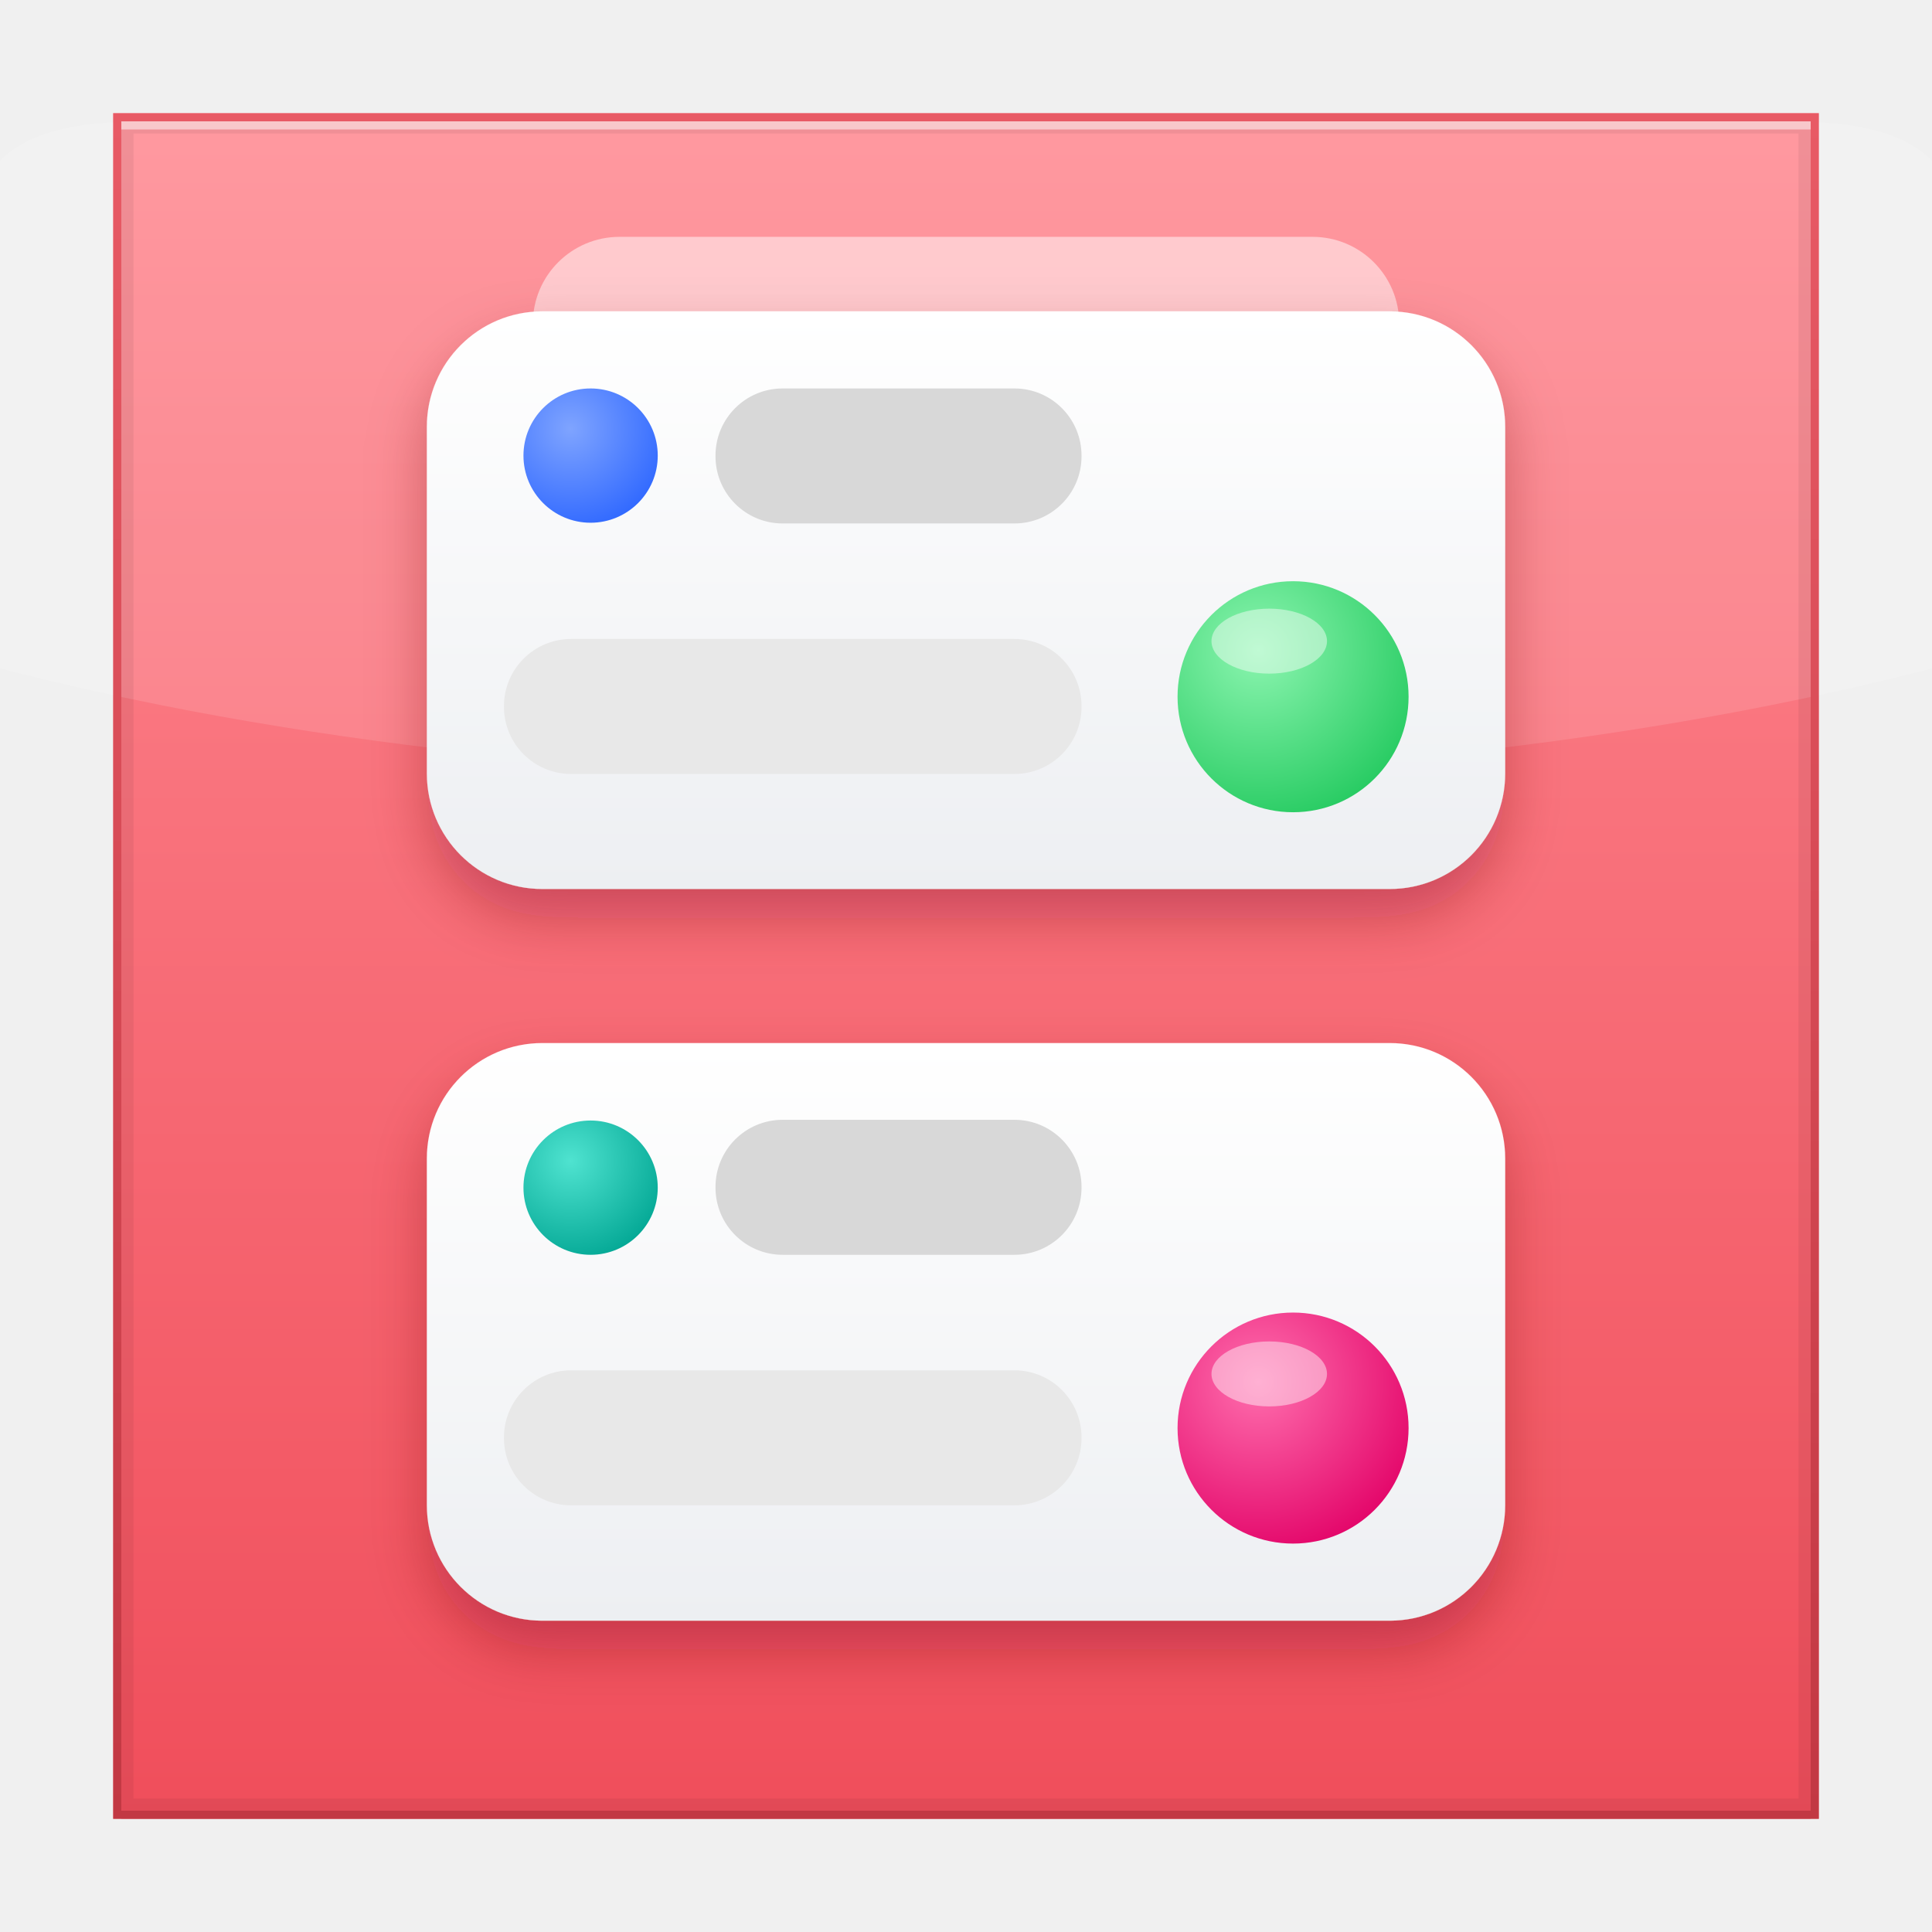
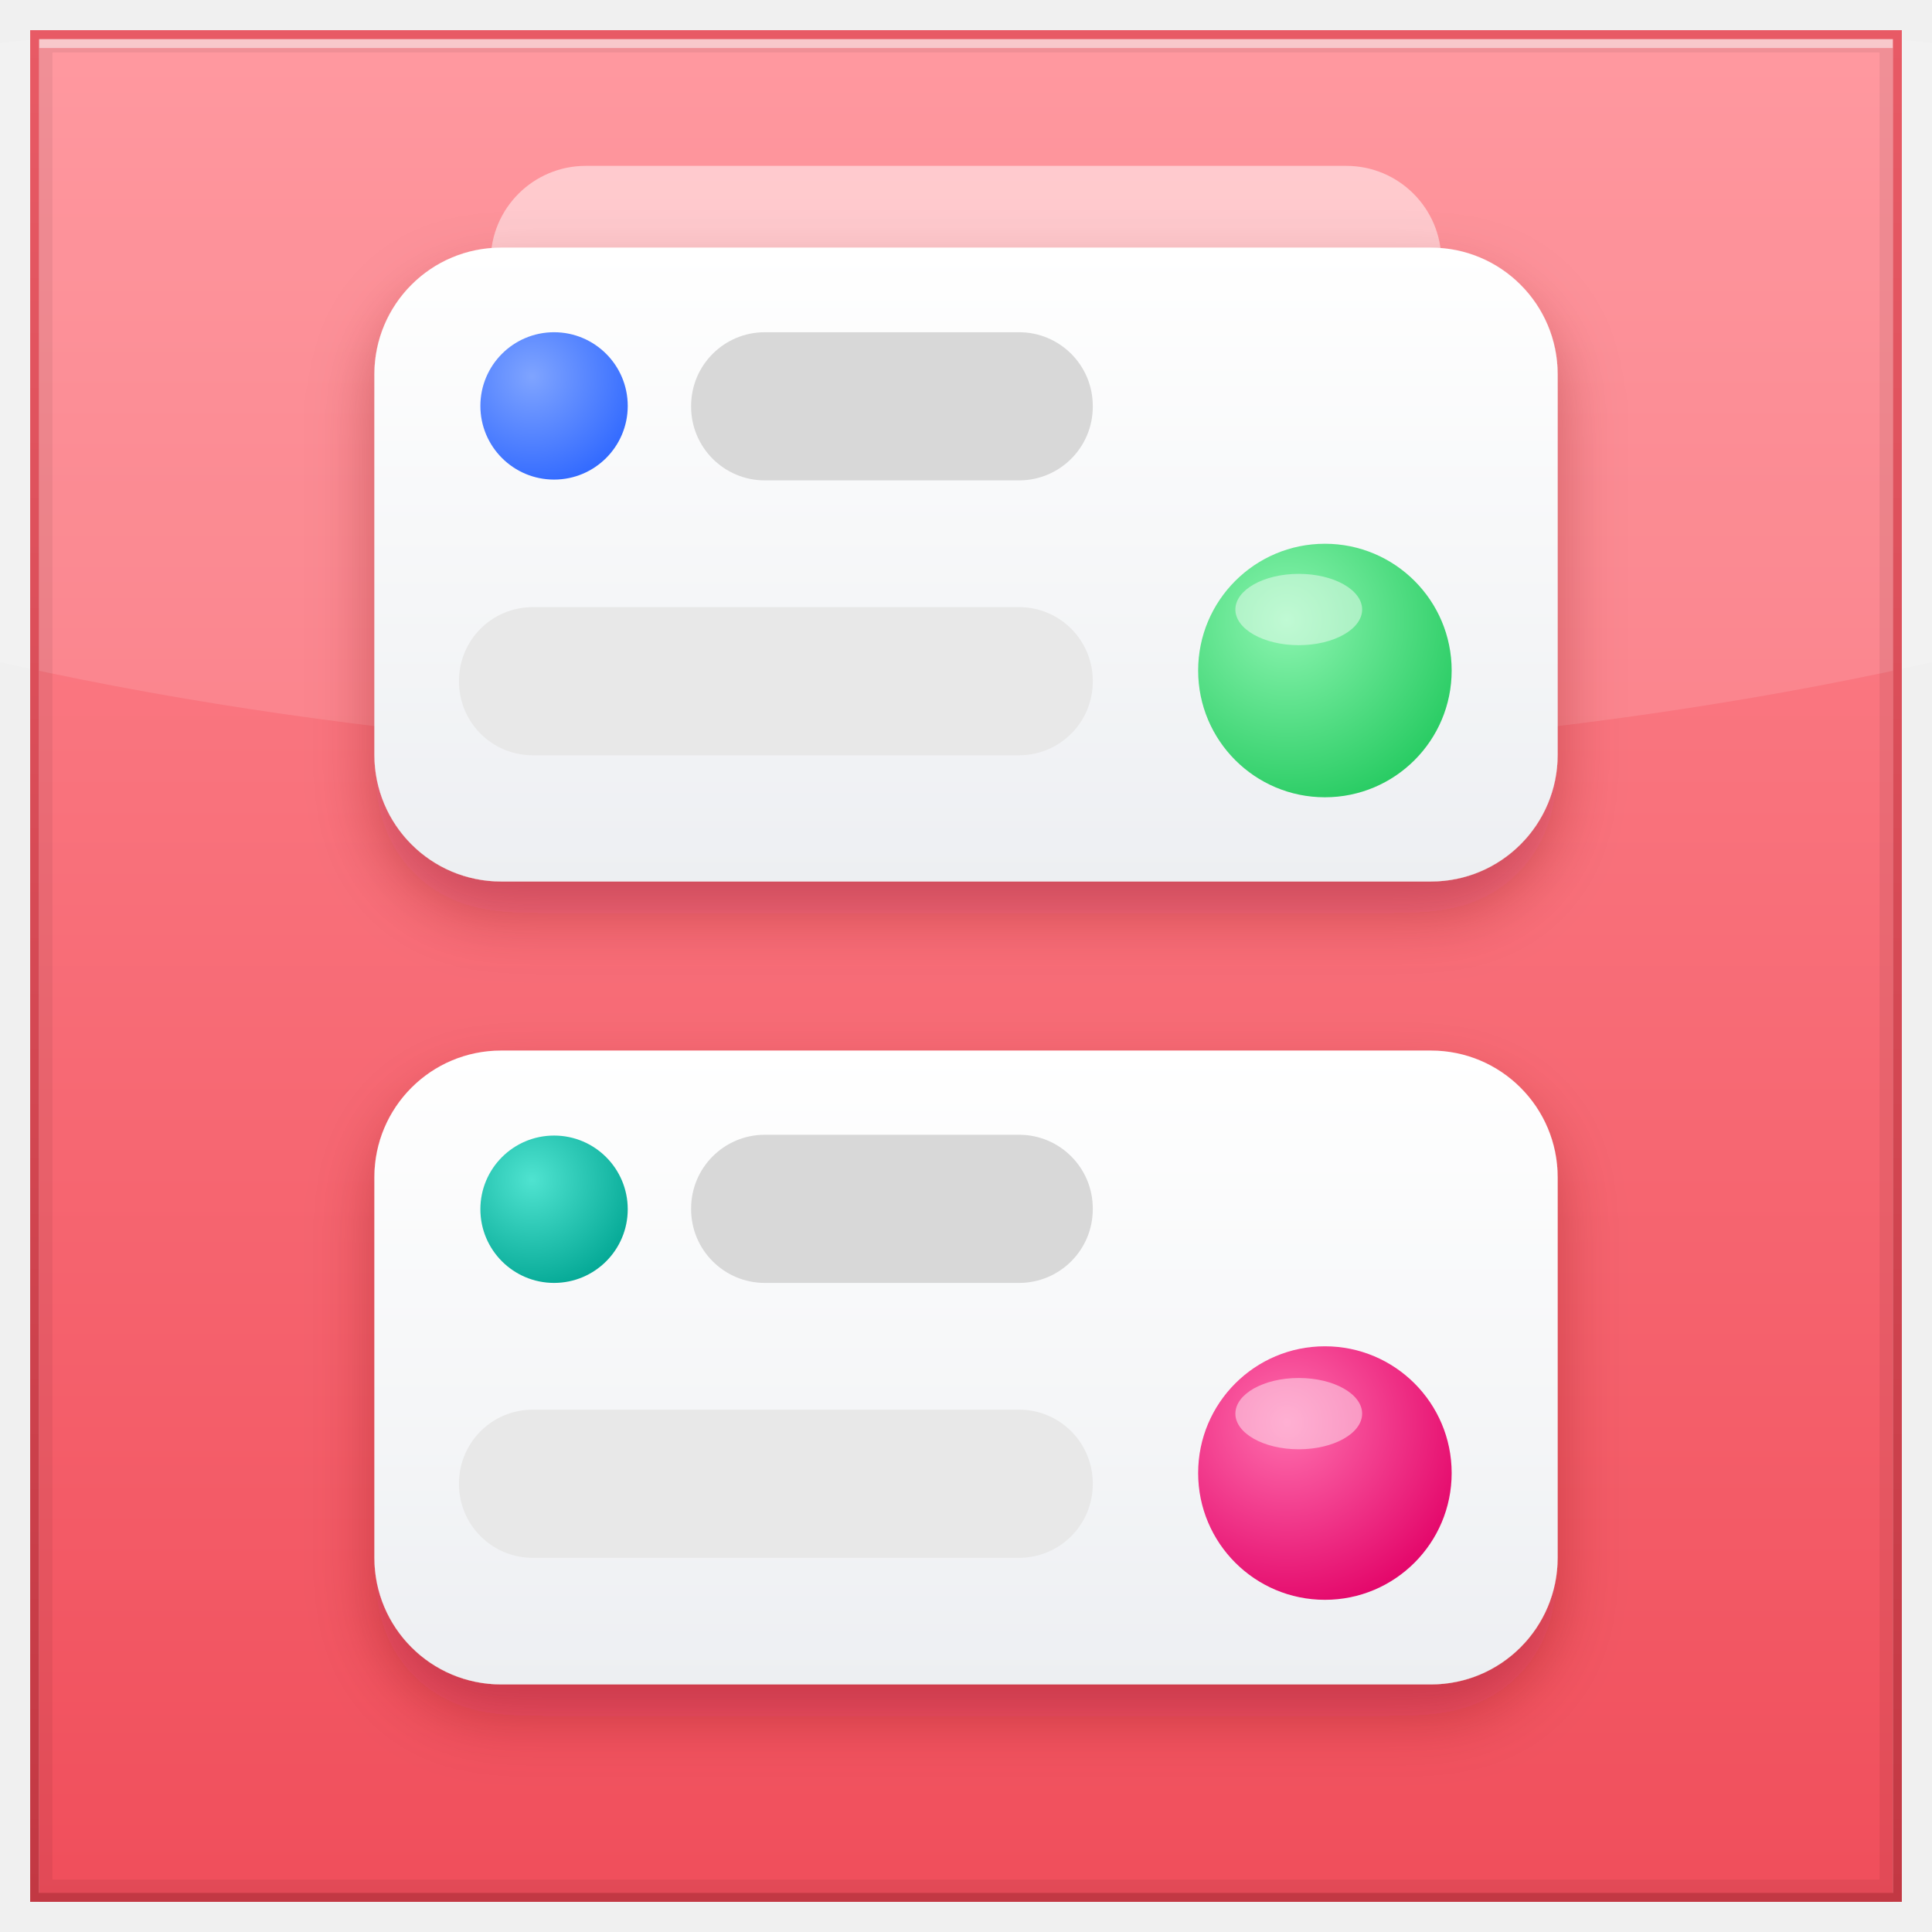
<svg xmlns="http://www.w3.org/2000/svg" width="256" height="256" viewBox="9.062 9.062 237.876 237.876">
-   <defs>
-     <path id="tile" d="M23 23H233V233H23Z" />
-     <clipPath id="clip">
-       <use href="#tile" />
-     </clipPath>
-     <linearGradient id="bg" x1="0" y1="23" x2="0" y2="233" gradientUnits="userSpaceOnUse">
-       <stop offset="0" stop-color="#FF8B93" />
-       <stop offset="1" stop-color="#F04E5B" />
-     </linearGradient>
-     <linearGradient id="rim" x1="0" y1="23" x2="0" y2="233" gradientUnits="userSpaceOnUse">
-       <stop offset="0" stop-color="#E85A65" />
-       <stop offset="1" stop-color="#C23843" />
-     </linearGradient>
-     <linearGradient id="card" x1="0" y1="0" x2="0" y2="1">
-       <stop offset="0" stop-color="#FFFFFF" />
-       <stop offset="1" stop-color="#EDEFF2" />
-     </linearGradient>
-     <radialGradient id="bB" cx="0.35" cy="0.3" r="0.8">
-       <stop offset="0" stop-color="#7FA4FF" />
-       <stop offset="1" stop-color="#2D66FF" />
-     </radialGradient>
-     <radialGradient id="bG" cx="0.35" cy="0.3" r="0.8">
-       <stop offset="0" stop-color="#8CF5B0" />
-       <stop offset="1" stop-color="#22C95E" />
-     </radialGradient>
-     <radialGradient id="bT" cx="0.35" cy="0.3" r="0.8">
-       <stop offset="0" stop-color="#4FE3D0" />
-       <stop offset="1" stop-color="#00A592" />
-     </radialGradient>
-     <radialGradient id="bP" cx="0.35" cy="0.3" r="0.8">
-       <stop offset="0" stop-color="#FF6FAE" />
-       <stop offset="1" stop-color="#E20066" />
-     </radialGradient>
-     <filter id="sh" x="-20%" y="-30%" width="140%" height="170%">
-       <feDropShadow dx="0" dy="4" stdDeviation="4" flood-color="#7A0B16" flood-opacity="0.35" />
-     </filter>
-   </defs>
-   <use href="#tile" fill="url(#bg)" />
-   <path d="M27 24H229C246 24 252 29 252 47V90C180 110 76 110 4 90V47C4 29 10 24 27 24Z" fill="#FFFFFF" opacity="0.12" />
-   <g transform="translate(-64 -64) scale(0.8889)">
-     <rect x="156" y="115" width="120" height="30" rx="12" fill="#FFFFFF" opacity="0.5" />
-     <g filter="url(#sh)">
-       <path d="M274.68,125.32H157.32C148.48,125.32 141.32,132.48 141.32,141.32V189.33C141.32,198.17 148.48,205.33 157.32,205.33H274.68C283.52,205.33 290.68,198.17 290.68,189.33V141.32C290.68,132.48 283.52,125.32 274.68,125.32Z" fill="url(#card)" />
+   <g transform="translate(128 128) scale(1.09735) translate(-128 -128)">
+     <defs>
+       <path id="tile" d="M23 23H233V233H23Z" />
+       <clipPath id="clip">
+         <use href="#tile" />
+       </clipPath>
+       <linearGradient id="bg" x1="0" y1="23" x2="0" y2="233" gradientUnits="userSpaceOnUse">
+         <stop offset="0" stop-color="#FF8B93" />
+         <stop offset="1" stop-color="#F04E5B" />
+       </linearGradient>
+       <linearGradient id="rim" x1="0" y1="23" x2="0" y2="233" gradientUnits="userSpaceOnUse">
+         <stop offset="0" stop-color="#E85A65" />
+         <stop offset="1" stop-color="#C23843" />
+       </linearGradient>
+       <linearGradient id="card" x1="0" y1="0" x2="0" y2="1">
+         <stop offset="0" stop-color="#FFFFFF" />
+         <stop offset="1" stop-color="#EDEFF2" />
+       </linearGradient>
+       <radialGradient id="bB" cx="0.35" cy="0.3" r="0.8">
+         <stop offset="0" stop-color="#7FA4FF" />
+         <stop offset="1" stop-color="#2D66FF" />
+       </radialGradient>
+       <radialGradient id="bG" cx="0.35" cy="0.3" r="0.8">
+         <stop offset="0" stop-color="#8CF5B0" />
+         <stop offset="1" stop-color="#22C95E" />
+       </radialGradient>
+       <radialGradient id="bT" cx="0.35" cy="0.3" r="0.8">
+         <stop offset="0" stop-color="#4FE3D0" />
+         <stop offset="1" stop-color="#00A592" />
+       </radialGradient>
+       <radialGradient id="bP" cx="0.35" cy="0.3" r="0.8">
+         <stop offset="0" stop-color="#FF6FAE" />
+         <stop offset="1" stop-color="#E20066" />
+       </radialGradient>
+       <filter id="sh" x="-20%" y="-30%" width="140%" height="170%">
+         <feDropShadow dx="0" dy="4" stdDeviation="4" flood-color="#7A0B16" flood-opacity="0.35" />
+       </filter>
+     </defs>
+     <use href="#tile" fill="url(#bg)" />
+     <path d="M27 24H229C246 24 252 29 252 47V90C180 110 76 110 4 90V47C4 29 10 24 27 24Z" fill="#FFFFFF" opacity="0.12" />
+     <g transform="translate(-64 -64) scale(0.8889)">
+       <rect x="156" y="115" width="120" height="30" rx="12" fill="#FFFFFF" opacity="0.5" />
+       <g filter="url(#sh)">
+         <path d="M274.68,125.32H157.32C148.48,125.32 141.32,132.48 141.32,141.32V189.33C141.32,198.17 148.48,205.33 157.32,205.33H274.68C283.52,205.33 290.68,198.17 290.68,189.33V141.32C290.68,132.48 283.52,125.32 274.68,125.32Z" fill="url(#card)" />
+       </g>
+       <circle cx="164" cy="145.3" r="9.3" fill="url(#bB)" />
+       <rect x="181.3" y="136" width="50.7" height="18.7" rx="9.3" fill="#D8D8D8" />
+       <rect x="152" y="170.7" width="80" height="18.7" rx="9.3" fill="#E8E8E8" />
+       <circle cx="261.3" cy="178.7" r="16" fill="url(#bG)" />
+       <ellipse cx="258" cy="171" rx="8" ry="4.5" fill="#FFFFFF" opacity="0.45" />
+       <g filter="url(#sh)">
+         <path d="M274.68,226.67H157.32C148.48,226.67 141.32,233.83 141.32,242.67V290.68C141.32,299.52 148.48,306.68 157.32,306.68H274.68C283.52,306.68 290.68,299.52 290.68,290.68V242.67C290.68,233.83 283.52,226.67 274.68,226.67Z" fill="url(#card)" />
+       </g>
+       <circle cx="164" cy="246.7" r="9.3" fill="url(#bT)" />
+       <rect x="181.3" y="237.3" width="50.7" height="18.7" rx="9.3" fill="#D8D8D8" />
+       <rect x="152" y="272" width="80" height="18.7" rx="9.3" fill="#E8E8E8" />
+       <circle cx="261.3" cy="280" r="16" fill="url(#bP)" />
+       <ellipse cx="258" cy="272.5" rx="8" ry="4.5" fill="#FFFFFF" opacity="0.45" />
    </g>
-     <circle cx="164" cy="145.3" r="9.3" fill="url(#bB)" />
-     <rect x="181.3" y="136" width="50.7" height="18.7" rx="9.3" fill="#D8D8D8" />
-     <rect x="152" y="170.7" width="80" height="18.7" rx="9.3" fill="#E8E8E8" />
-     <circle cx="261.3" cy="178.7" r="16" fill="url(#bG)" />
-     <ellipse cx="258" cy="171" rx="8" ry="4.5" fill="#FFFFFF" opacity="0.45" />
-     <g filter="url(#sh)">
-       <path d="M274.68,226.67H157.32C148.48,226.67 141.32,233.83 141.32,242.67V290.68C141.32,299.52 148.48,306.68 157.32,306.68H274.68C283.52,306.68 290.68,299.52 290.68,290.68V242.67C290.68,233.83 283.52,226.67 274.68,226.67Z" fill="url(#card)" />
+     <g clip-path="url(#clip)" fill="none">
+       <use href="#tile" stroke="#000" stroke-opacity="0.06" stroke-width="5" />
+       <use href="#tile" stroke="#FFFFFF" stroke-opacity="0.5" stroke-width="2" transform="translate(0 1)" />
+       <use href="#tile" stroke="url(#rim)" stroke-width="2" />
    </g>
-     <circle cx="164" cy="246.7" r="9.3" fill="url(#bT)" />
-     <rect x="181.3" y="237.3" width="50.7" height="18.7" rx="9.3" fill="#D8D8D8" />
-     <rect x="152" y="272" width="80" height="18.7" rx="9.3" fill="#E8E8E8" />
-     <circle cx="261.3" cy="280" r="16" fill="url(#bP)" />
-     <ellipse cx="258" cy="272.5" rx="8" ry="4.5" fill="#FFFFFF" opacity="0.45" />
-   </g>
-   <g clip-path="url(#clip)" fill="none">
-     <use href="#tile" stroke="#000" stroke-opacity="0.06" stroke-width="5" />
-     <use href="#tile" stroke="#FFFFFF" stroke-opacity="0.5" stroke-width="2" transform="translate(0 1)" />
-     <use href="#tile" stroke="url(#rim)" stroke-width="2" />
  </g>
</svg>
